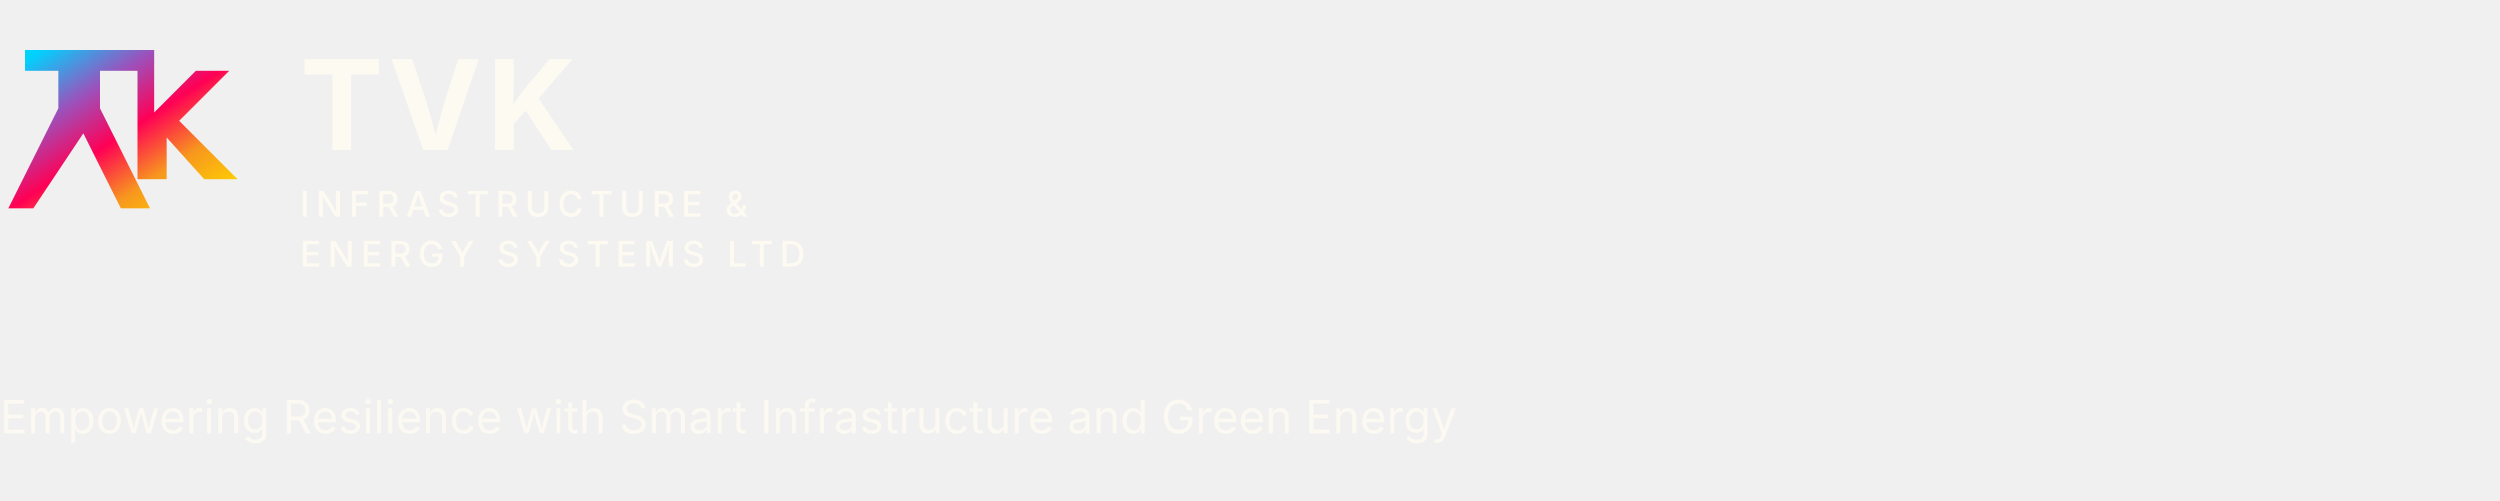
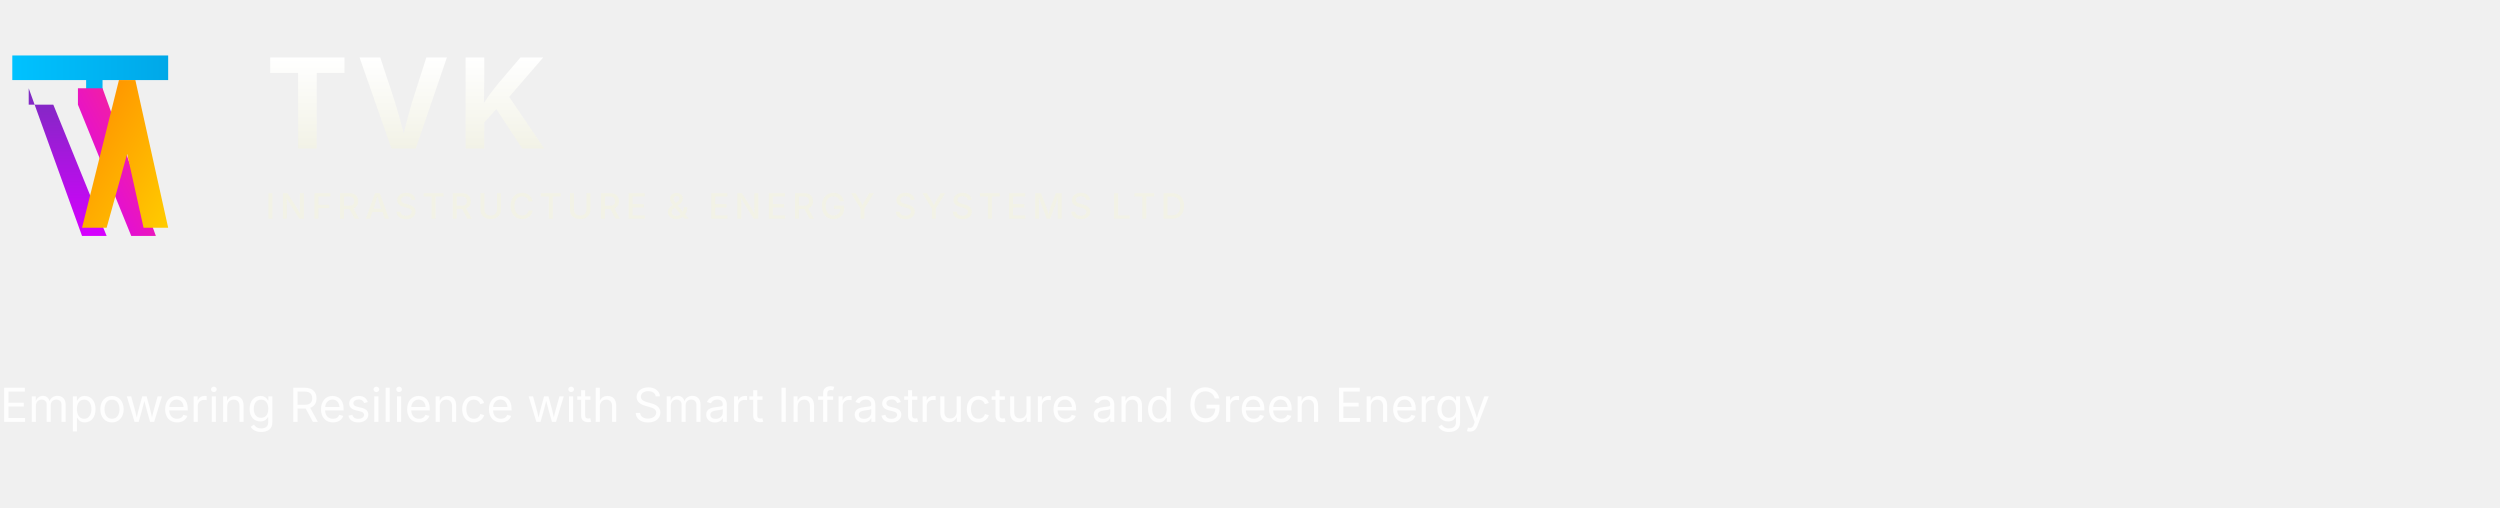
- <svg xmlns="http://www.w3.org/2000/svg" viewBox="0 0 600 120" fill="none" role="img" aria-label="TVK Infrastructure and Energy Systems">
+ <svg xmlns="http://www.w3.org/2000/svg" viewBox="0 0 640 130" fill="none" role="img" aria-label="TVK Infrastructure and Energy Systems">
  <defs>
-     <linearGradient id="tvkGrad" x1="8%" y1="6%" x2="92%" y2="94%">
-       <stop offset="0%" stop-color="#00d2ff" />
-       <stop offset="28%" stop-color="#9d50bb" />
-       <stop offset="52%" stop-color="#ff0055" />
-       <stop offset="76%" stop-color="#f7971e" />
-       <stop offset="100%" stop-color="#ffd200" />
+     <linearGradient id="ribbonCyan" x1="0%" y1="0%" x2="100%" y2="0%">
+       <stop offset="0%" stop-color="#00c2ff" />
+       <stop offset="100%" stop-color="#00a8e8" />
+     </linearGradient>
+     <linearGradient id="ribbonPurple" x1="0%" y1="0%" x2="0%" y2="100%">
+       <stop offset="0%" stop-color="#7b2cbf" />
+       <stop offset="100%" stop-color="#d600ff" />
+     </linearGradient>
+     <linearGradient id="ribbonMagenta" x1="0%" y1="100%" x2="100%" y2="0%">
+       <stop offset="0%" stop-color="#d600ff" />
+       <stop offset="100%" stop-color="#ff2d7a" />
+     </linearGradient>
+     <linearGradient id="ribbonWarm" x1="0%" y1="0%" x2="100%" y2="100%">
+       <stop offset="0%" stop-color="#ff8a00" />
+       <stop offset="100%" stop-color="#ffcc00" />
+     </linearGradient>
+     <linearGradient id="tvkWordGrad" x1="0%" y1="0%" x2="0%" y2="100%">
+       <stop offset="0%" stop-color="#ffffff" />
+       <stop offset="100%" stop-color="#f2f2e6" />
    </linearGradient>
  </defs>
-   <g transform="translate(0, 8)">
-     <path fill="url(#tvkGrad)" d="M6 4h30v5H24v9l12 24h-7L20 24 8 42H2L14 18V9H6V4zm24 0h7v15l10-10h8l-12 12 14 14h-8l-9-10v10h-7V4z" />
+   <g transform="translate(0, 10) scale(1.05)">
+     <path fill="url(#ribbonCyan)" d="M3 4h38v6H25v6h-4v-6H3V4z" />
+     <path fill="url(#ribbonPurple)" d="M7 12l13 36h6L13 16H7v-4z" />
+     <path fill="url(#ribbonMagenta)" d="M19 16l13 32h6L25 12h-6v4z" />
+     <path fill="url(#ribbonWarm)" d="M27 10h6l8 36h-6l-4-18-5 18h-6l9-36z" />
  </g>
-   <text x="72" y="36" fill="#fdfaf2" font-family="'IBM Plex Sans', system-ui, -apple-system, 'Segoe UI', sans-serif" font-size="30" font-weight="700" letter-spacing="0.04em">TVK</text>
-   <text x="72" y="52" fill="#fdfaf2" font-family="'IBM Plex Sans', system-ui, -apple-system, 'Segoe UI', sans-serif" font-size="8.5" font-weight="500" letter-spacing="0.18em">INFRASTRUCTURE &amp;</text>
-   <text x="72" y="64" fill="#fdfaf2" font-family="'IBM Plex Sans', system-ui, -apple-system, 'Segoe UI', sans-serif" font-size="8.5" font-weight="500" letter-spacing="0.18em">ENERGY SYSTEMS LTD</text>
-   <text x="0" y="104" fill="#fdfaf2" fill-opacity="0.85" font-family="'Source Sans 3', system-ui, -apple-system, 'Segoe UI', sans-serif" font-size="11" font-weight="400">Empowering Resilience with Smart Infrastructure and Green Energy</text>
+   <text x="68" y="38" fill="url(#tvkWordGrad)" font-family="'IBM Plex Sans', system-ui, -apple-system, 'Segoe UI', sans-serif" font-size="32" font-weight="700" letter-spacing="0.06em">TVK</text>
+   <text x="68" y="56" fill="#f2f2e6" font-family="'IBM Plex Sans', system-ui, -apple-system, 'Segoe UI', sans-serif" font-size="9" font-weight="500" letter-spacing="0.14em">INFRASTRUCTURE &amp; ENERGY SYSTEMS LTD</text>
+   <text x="0" y="108" fill="#ffffff" fill-opacity="0.9" font-family="'Source Sans 3', system-ui, -apple-system, 'Segoe UI', sans-serif" font-size="12" font-weight="400">Empowering Resilience with Smart Infrastructure and Green Energy</text>
</svg>
